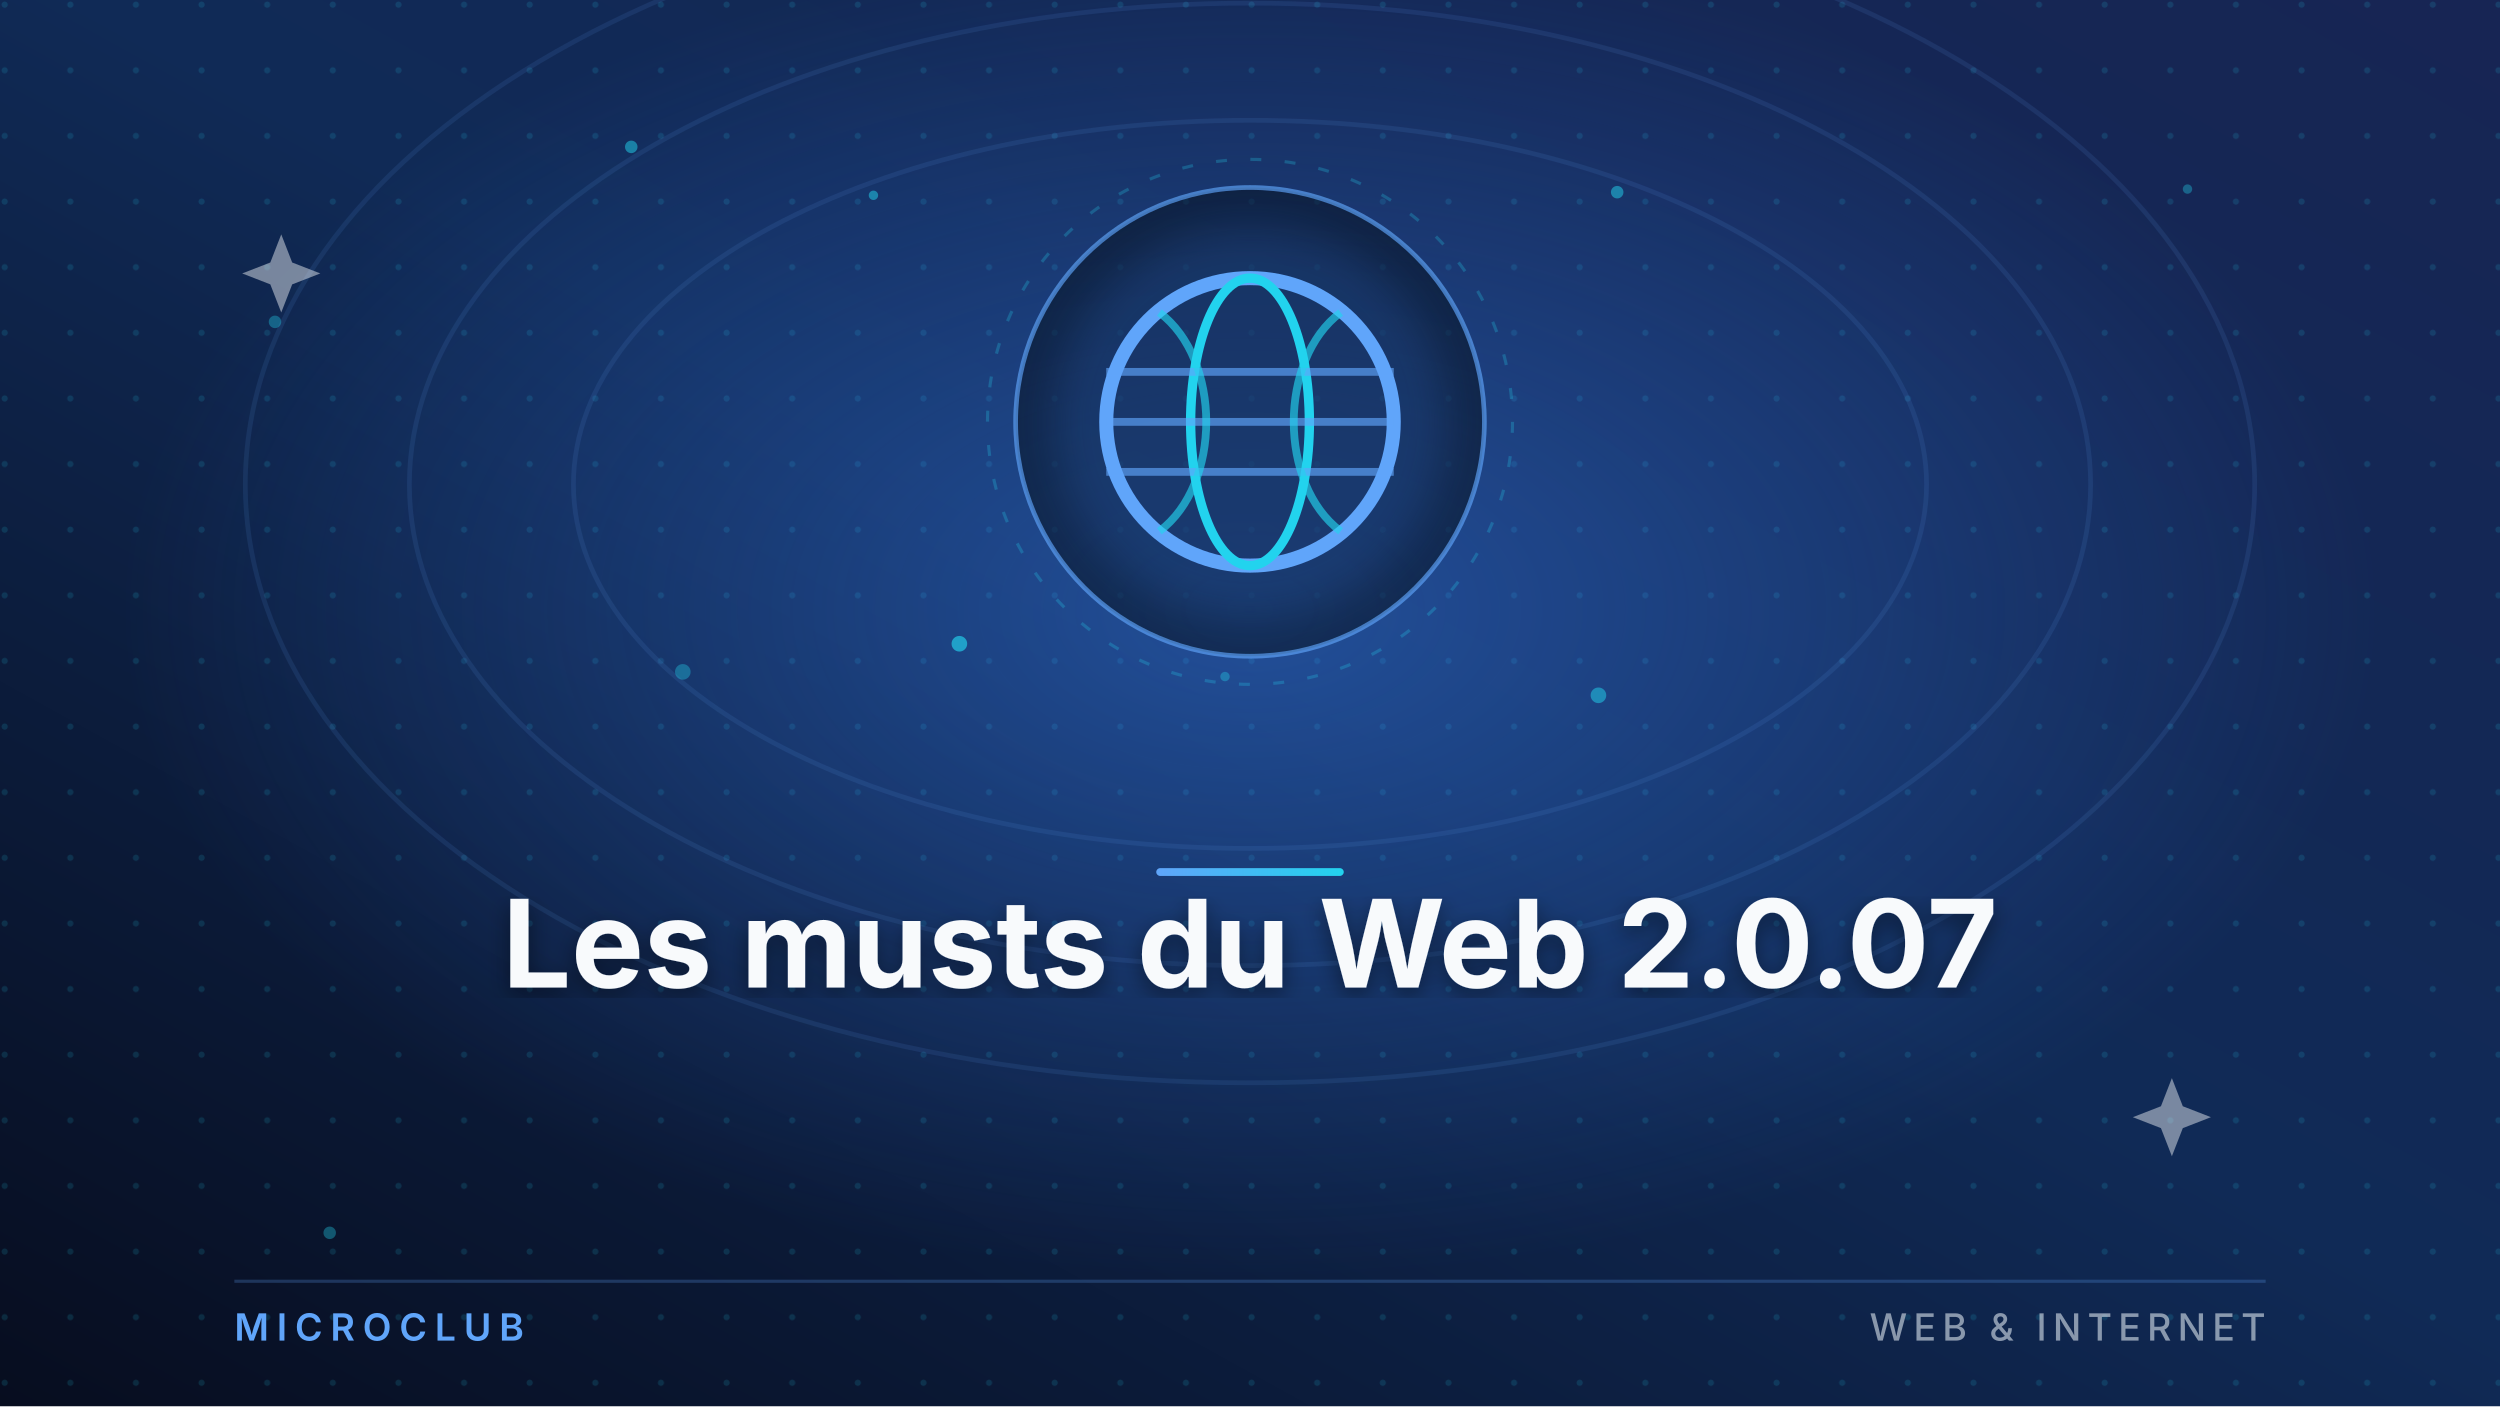
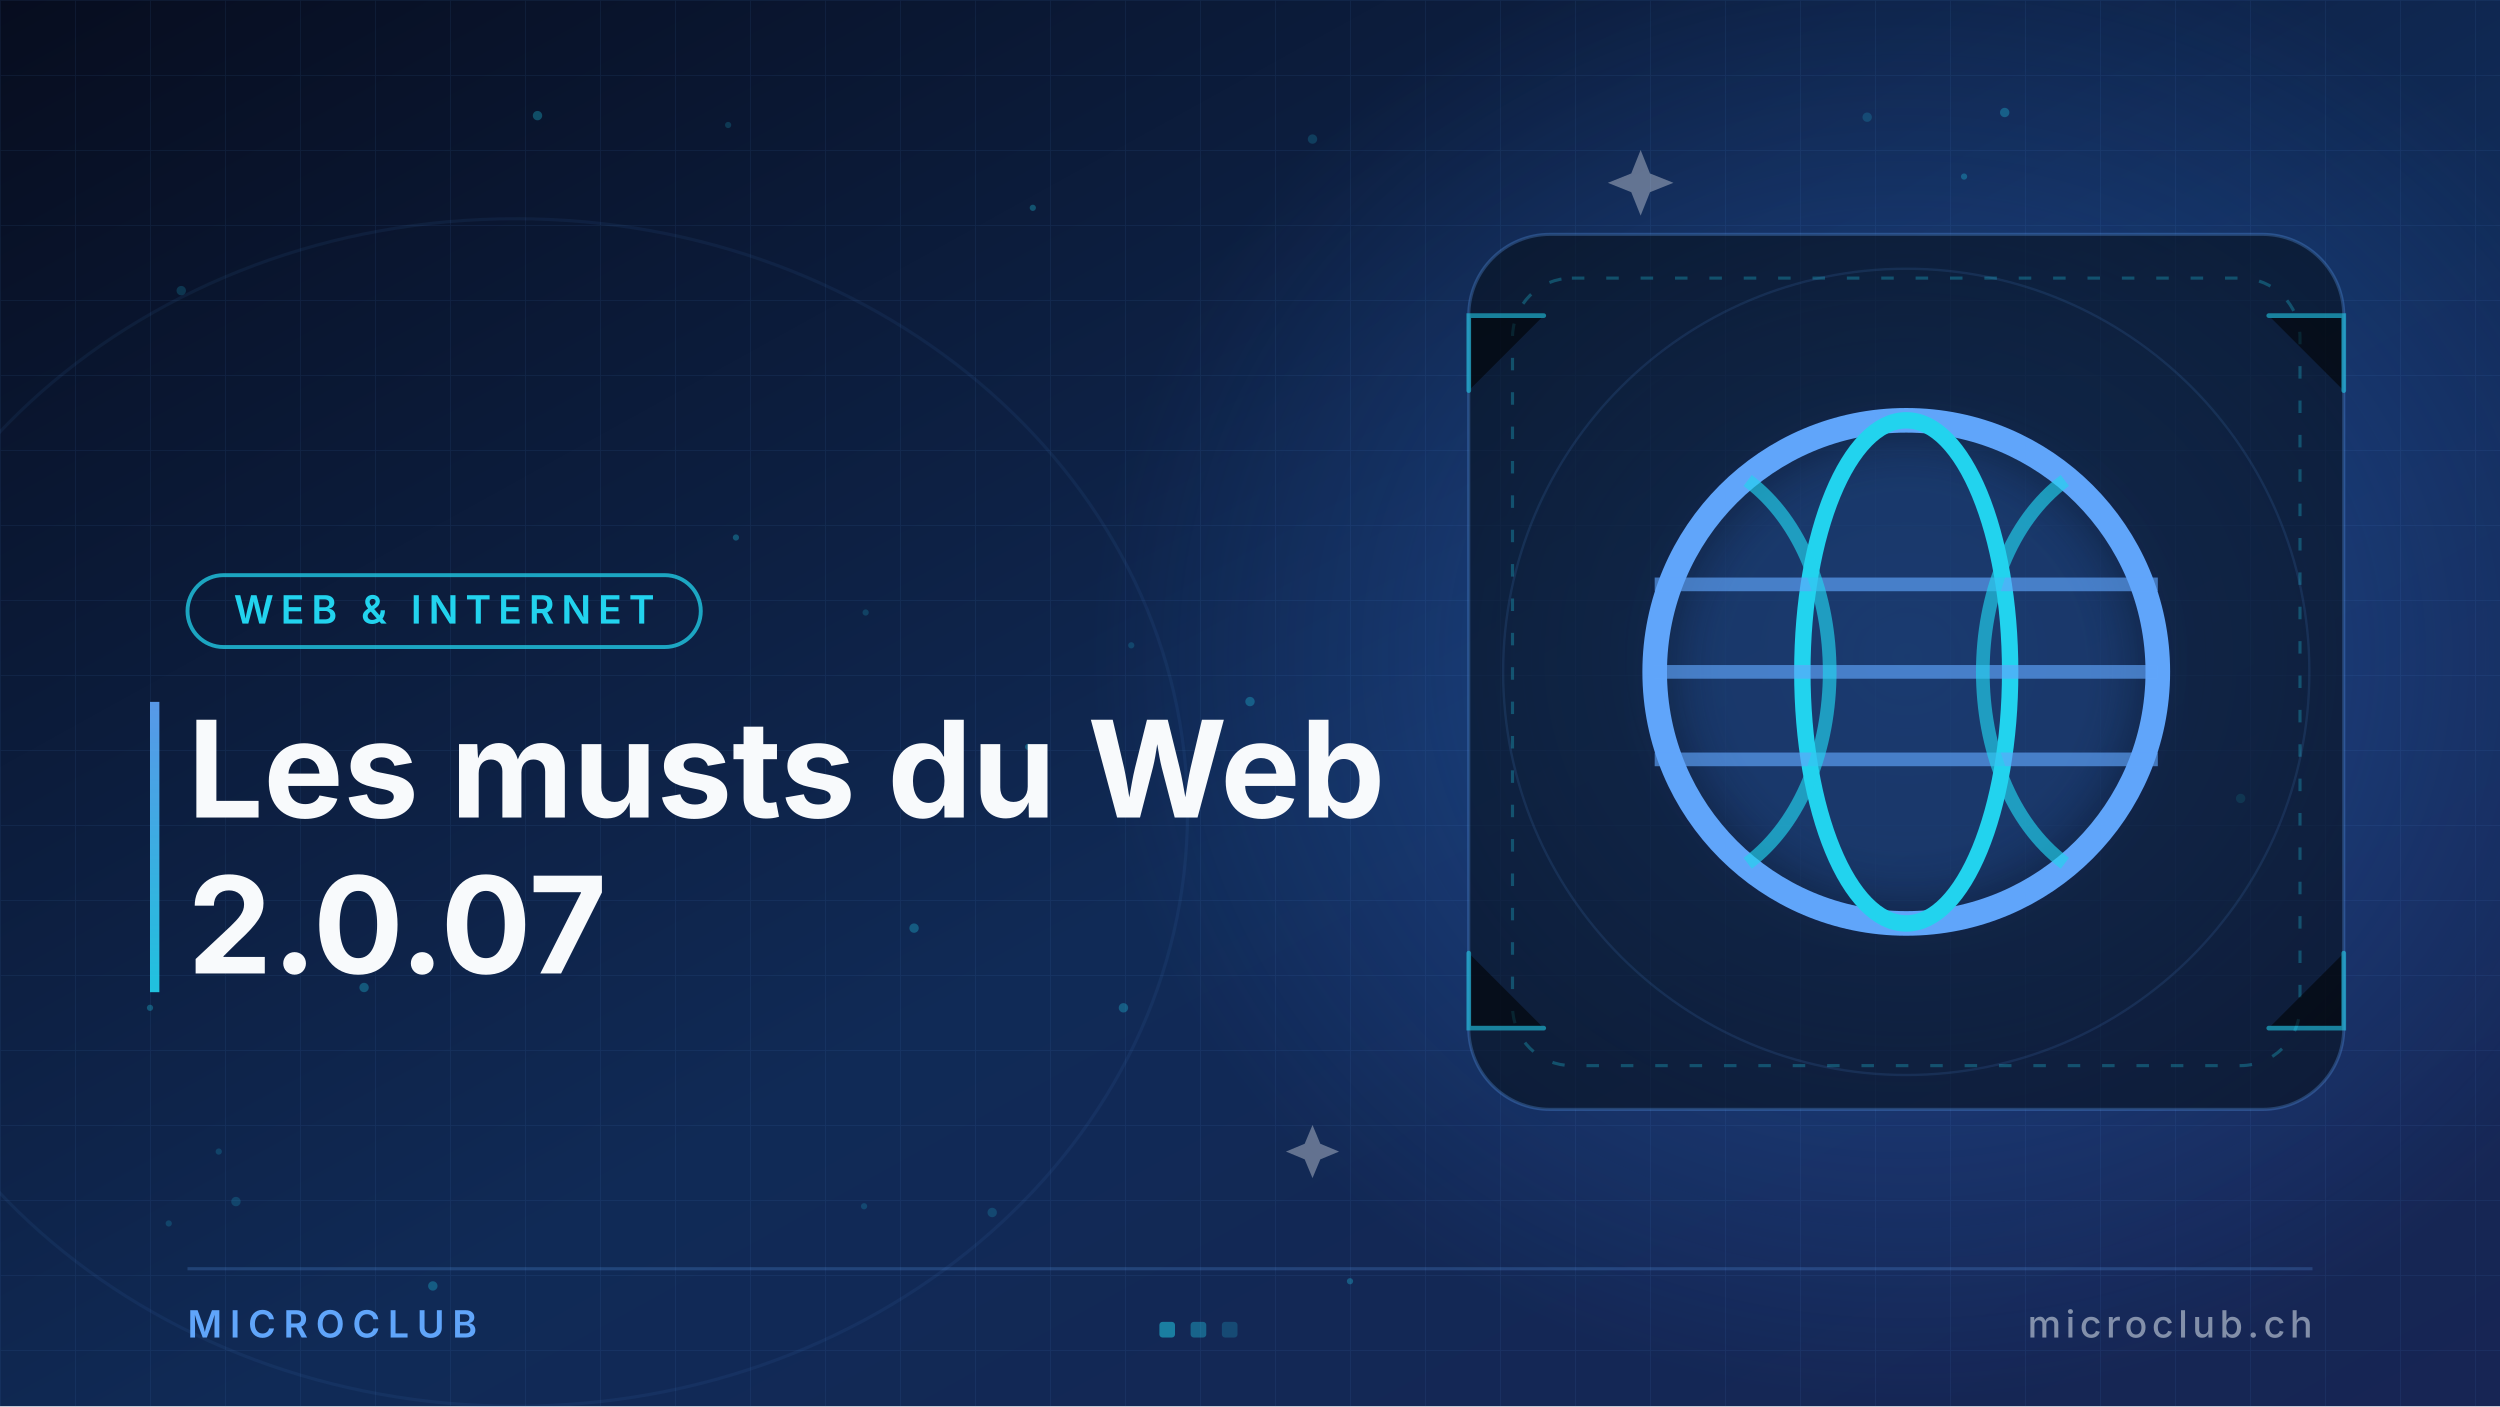
<svg xmlns="http://www.w3.org/2000/svg" viewBox="0 0 1600 900" role="img" aria-labelledby="title desc">
  <defs>
-     <linearGradient id="bg" x1="0" y1="1" x2="1" y2="0">
+     <linearGradient id="bg" x1="0" y1="0" x2="1" y2="1">
      <stop stop-color="#070d1f" />
-       <stop offset=".52" stop-color="#102a56" />
+       <stop offset=".55" stop-color="#102a56" />
      <stop offset="1" stop-color="#172554" />
    </linearGradient>
    <radialGradient id="halo">
-       <stop stop-color="#3b82f6" stop-opacity=".42" />
+       <stop stop-color="#3b82f6" stop-opacity=".38" />
      <stop offset="1" stop-color="#3b82f6" stop-opacity="0" />
    </radialGradient>
-     <linearGradient id="accent" x1="0" x2="1">
+     <linearGradient id="accent" x1="0" y1="0" x2="0" y2="1">
      <stop stop-color="#60a5fa" />
      <stop offset="1" stop-color="#22d3ee" />
    </linearGradient>
    <filter id="glow">
-       <feGaussianBlur stdDeviation="14" />
+       <feGaussianBlur stdDeviation="16" />
    </filter>
-     <filter id="textshadow">
-       <feDropShadow dx="0" dy="5" stdDeviation="7" flood-color="#000" flood-opacity=".45" />
-     </filter>
-     <pattern id="dots" width="42" height="42" patternUnits="userSpaceOnUse">
-       <circle cx="3" cy="3" r="2" fill="#22d3ee" opacity=".14" />
+     <pattern id="grid" width="48" height="48" patternUnits="userSpaceOnUse">
+       <path d="M48 0H0V48" fill="none" stroke="#60a5fa" stroke-width="1" opacity=".09" />
    </pattern>
  </defs>
  <rect width="1600" height="900" fill="url(#bg)" />
-   <rect width="1600" height="900" fill="url(#dots)" />
-   <ellipse cx="800" cy="390" rx="720" ry="430" fill="url(#halo)" />
-   <g fill="none" stroke="#60a5fa" stroke-width="3" opacity=".11">
-     <ellipse cx="800" cy="310" rx="433" ry="233" />
-     <ellipse cx="800" cy="310" rx="538" ry="308" />
-     <ellipse cx="800" cy="310" rx="643" ry="383" />
+   <rect width="1600" height="900" fill="url(#grid)" />
+   <ellipse cx="1220" cy="420" rx="520" ry="480" fill="url(#halo)" />
+   <ellipse cx="330" cy="520" rx="430" ry="380" fill="none" stroke="#60a5fa" stroke-width="2" opacity=".07" />
+   <circle cx="724" cy="413" r="2" fill="#22d3ee" opacity="0.18" />
+   <circle cx="151" cy="769" r="3" fill="#22d3ee" opacity="0.18" />
+   <circle cx="116" cy="186" r="3" fill="#22d3ee" opacity="0.18" />
+   <circle cx="344" cy="74" r="3" fill="#22d3ee" opacity="0.3" />
+   <circle cx="1434" cy="511" r="3" fill="#22d3ee" opacity="0.3" />
+   <circle cx="554" cy="392" r="2" fill="#22d3ee" opacity="0.18" />
+   <circle cx="108" cy="783" r="2" fill="#22d3ee" opacity="0.18" />
+   <circle cx="471" cy="344" r="2" fill="#22d3ee" opacity="0.3" />
+   <circle cx="1195" cy="75" r="3" fill="#22d3ee" opacity="0.18" />
+   <circle cx="800" cy="449" r="3" fill="#22d3ee" opacity="0.3" />
+   <circle cx="1257" cy="113" r="2" fill="#22d3ee" opacity="0.3" />
+   <circle cx="466" cy="80" r="2" fill="#22d3ee" opacity="0.18" />
+   <circle cx="96" cy="645" r="2" fill="#22d3ee" opacity="0.3" />
+   <circle cx="636" cy="500" r="3" fill="#22d3ee" opacity="0.3" />
+   <circle cx="585" cy="594" r="3" fill="#22d3ee" opacity="0.3" />
+   <circle cx="140" cy="737" r="2" fill="#22d3ee" opacity="0.18" />
+   <circle cx="635" cy="776" r="3" fill="#22d3ee" opacity="0.18" />
+   <circle cx="658" cy="478" r="2" fill="#22d3ee" opacity="0.3" />
+   <circle cx="661" cy="133" r="2" fill="#22d3ee" opacity="0.3" />
+   <circle cx="233" cy="632" r="3" fill="#22d3ee" opacity="0.3" />
+   <circle cx="864" cy="820" r="2" fill="#22d3ee" opacity="0.3" />
+   <circle cx="553" cy="772" r="2" fill="#22d3ee" opacity="0.18" />
+   <circle cx="719" cy="645" r="3" fill="#22d3ee" opacity="0.3" />
+   <circle cx="277" cy="823" r="3" fill="#22d3ee" opacity="0.3" />
+   <circle cx="840" cy="89" r="3" fill="#22d3ee" opacity="0.18" />
+   <circle cx="1283" cy="72" r="3" fill="#22d3ee" opacity="0.3" />
+   <g>
+     <rect x="120" y="368.1" width="328.5" height="46.0" rx="23.0" fill="none" stroke="#22d3ee" stroke-width="2.5" opacity=".75" />
+     <text x="284.3" y="399.1" text-anchor="middle" font-family="system-ui, -apple-system, 'Segoe UI', sans-serif" font-size="25.0" font-weight="600" letter-spacing="4.5" fill="#22d3ee">WEB &amp; INTERNET</text>
  </g>
-   <circle cx="784" cy="433" r="3" fill="#22d3ee" opacity="0.35" />
-   <circle cx="211" cy="789" r="4" fill="#22d3ee" opacity="0.35" />
-   <circle cx="176" cy="206" r="4" fill="#22d3ee" opacity="0.35" />
-   <circle cx="404" cy="94" r="4" fill="#22d3ee" opacity="0.5" />
-   <circle cx="1023" cy="445" r="5" fill="#22d3ee" opacity="0.5" />
-   <circle cx="614" cy="412" r="5" fill="#22d3ee" opacity="0.65" />
-   <circle cx="1400" cy="121" r="3" fill="#22d3ee" opacity="0.35" />
-   <circle cx="559" cy="125" r="3" fill="#22d3ee" opacity="0.5" />
-   <circle cx="437" cy="430" r="5" fill="#22d3ee" opacity="0.35" />
-   <circle cx="1035" cy="123" r="4" fill="#22d3ee" opacity="0.5" />
-   <g fill="#f8fafc" opacity=".45">
-     <path d="M180 150l7 18 18 7-18 7-7 18-7-18-18-7 18-7z" />
-     <path d="M1390 690l7 18 18 7-18 7-7 18-7-18-18-7 18-7z" />
+   <path d="M96 449.2H102V635.0H96Z" fill="url(#accent)" opacity=".9" />
+   <text x="120" y="523.2" font-family="system-ui, -apple-system, 'Segoe UI', sans-serif" font-size="86" font-weight="700" fill="#f8fafc">
+     <tspan x="120" dy="0.0">Les musts du Web</tspan>
+     <tspan x="120" dy="99.8">2.0.07</tspan>
+   </text>
+   <g>
+     <rect x="940" y="150" width="560" height="560" rx="52" fill="#060c16" opacity=".55" />
+     <rect x="940" y="150" width="560" height="560" rx="52" fill="none" stroke="#60a5fa" stroke-width="2" opacity=".28" />
+     <rect x="968" y="178" width="504" height="504" rx="38" fill="none" stroke="#22d3ee" stroke-width="2" opacity=".28" stroke-dasharray="8 14" />
+     <g stroke="#22d3ee" stroke-width="3" opacity=".55" stroke-linecap="round">
+       <path d="M940 250V202h48M1500 250V202h-48M940 610v48h48M1500 610v48h-48" />
+     </g>
+     <circle cx="1220" cy="430" r="150" fill="#3b82f6" opacity=".2" filter="url(#glow)" />
+     <circle cx="1220" cy="430" r="258" fill="none" stroke="#60a5fa" stroke-width="1.5" opacity=".12" />
+     <g transform="translate(1220 430) scale(1.75)">
+       <circle r="92" fill="none" stroke="#60a5fa" stroke-width="9" />
+       <ellipse rx="38" ry="92" fill="none" stroke="#22d3ee" stroke-width="6" />
+       <path d="M-92-32h184M-92 32h184M-92 0h184" fill="none" stroke="#60a5fa" stroke-width="5" opacity=".65" />
+       <path d="M-58-70c40 30 40 110 0 140M58-70c-40 30-40 110 0 140" fill="none" stroke="#22d3ee" stroke-width="5" opacity=".65" />
+     </g>
  </g>
-   <circle cx="800" cy="270" r="150" fill="#06111f" opacity=".55" />
-   <circle cx="800" cy="270" r="150" fill="none" stroke="#60a5fa" stroke-width="3" opacity=".65" />
-   <circle cx="800" cy="270" r="168" fill="none" stroke="#22d3ee" stroke-width="2" opacity=".25" stroke-dasharray="7 15" />
-   <circle cx="800" cy="270" r="126" fill="#3b82f6" opacity=".18" filter="url(#glow)" />
-   <g transform="translate(800 270)">
-     <circle r="92" fill="none" stroke="#60a5fa" stroke-width="9" />
-     <ellipse rx="38" ry="92" fill="none" stroke="#22d3ee" stroke-width="6" />
-     <path d="M-92-32h184M-92 32h184M-92 0h184" fill="none" stroke="#60a5fa" stroke-width="5" opacity=".65" />
-     <path d="M-58-70c40 30 40 110 0 140M58-70c-40 30-40 110 0 140" fill="none" stroke="#22d3ee" stroke-width="5" opacity=".65" />
+   <g fill="#f8fafc" opacity=".35">
+     <path d="M1050 96l6 15 15 6-15 6-6 15-6-15-15-6 15-6z" />
+     <path d="M840 720l5 12 12 5-12 5-5 12-5-12-12-5 12-5z" />
  </g>
-   <rect x="740" y="555.6" width="120" height="5" rx="2.5" fill="url(#accent)" />
-   <text x="800" y="632.0" text-anchor="middle" font-family="system-ui, -apple-system, 'Segoe UI', sans-serif" font-size="78" font-weight="700" fill="#f8fafc" filter="url(#textshadow)">
-     <tspan x="800" dy="0.0">Les musts du Web 2.0.07</tspan>
-   </text>
-   <path d="M150 820H1450" stroke="#60a5fa" stroke-width="2" opacity=".24" />
-   <text x="150" y="858" font-family="system-ui, -apple-system, 'Segoe UI', sans-serif" font-size="24" font-weight="600" letter-spacing="5" fill="#60a5fa">MICROCLUB</text>
-   <text x="1450" y="858" text-anchor="end" font-family="system-ui, -apple-system, 'Segoe UI', sans-serif" font-size="24" font-weight="500" letter-spacing="4" fill="#cbd5e1" opacity=".65">WEB &amp; INTERNET</text>
+   <path d="M120 812H1480" stroke="#60a5fa" stroke-width="2" opacity=".22" />
+   <text x="120" y="856" font-family="system-ui, -apple-system, 'Segoe UI', sans-serif" font-size="24" font-weight="600" letter-spacing="5" fill="#60a5fa">MICROCLUB</text>
+   <g fill="#22d3ee" opacity=".5">
+     <rect x="742" y="846" width="10" height="10" rx="2" />
+     <rect x="762" y="846" width="10" height="10" rx="2" opacity=".7" />
+     <rect x="782" y="846" width="10" height="10" rx="2" opacity=".4" />
+   </g>
+   <text x="1480" y="856" text-anchor="end" font-family="system-ui, -apple-system, 'Segoe UI', sans-serif" font-size="24" font-weight="500" letter-spacing="3" fill="#cbd5e1" opacity=".6">microclub.ch</text>
</svg>
